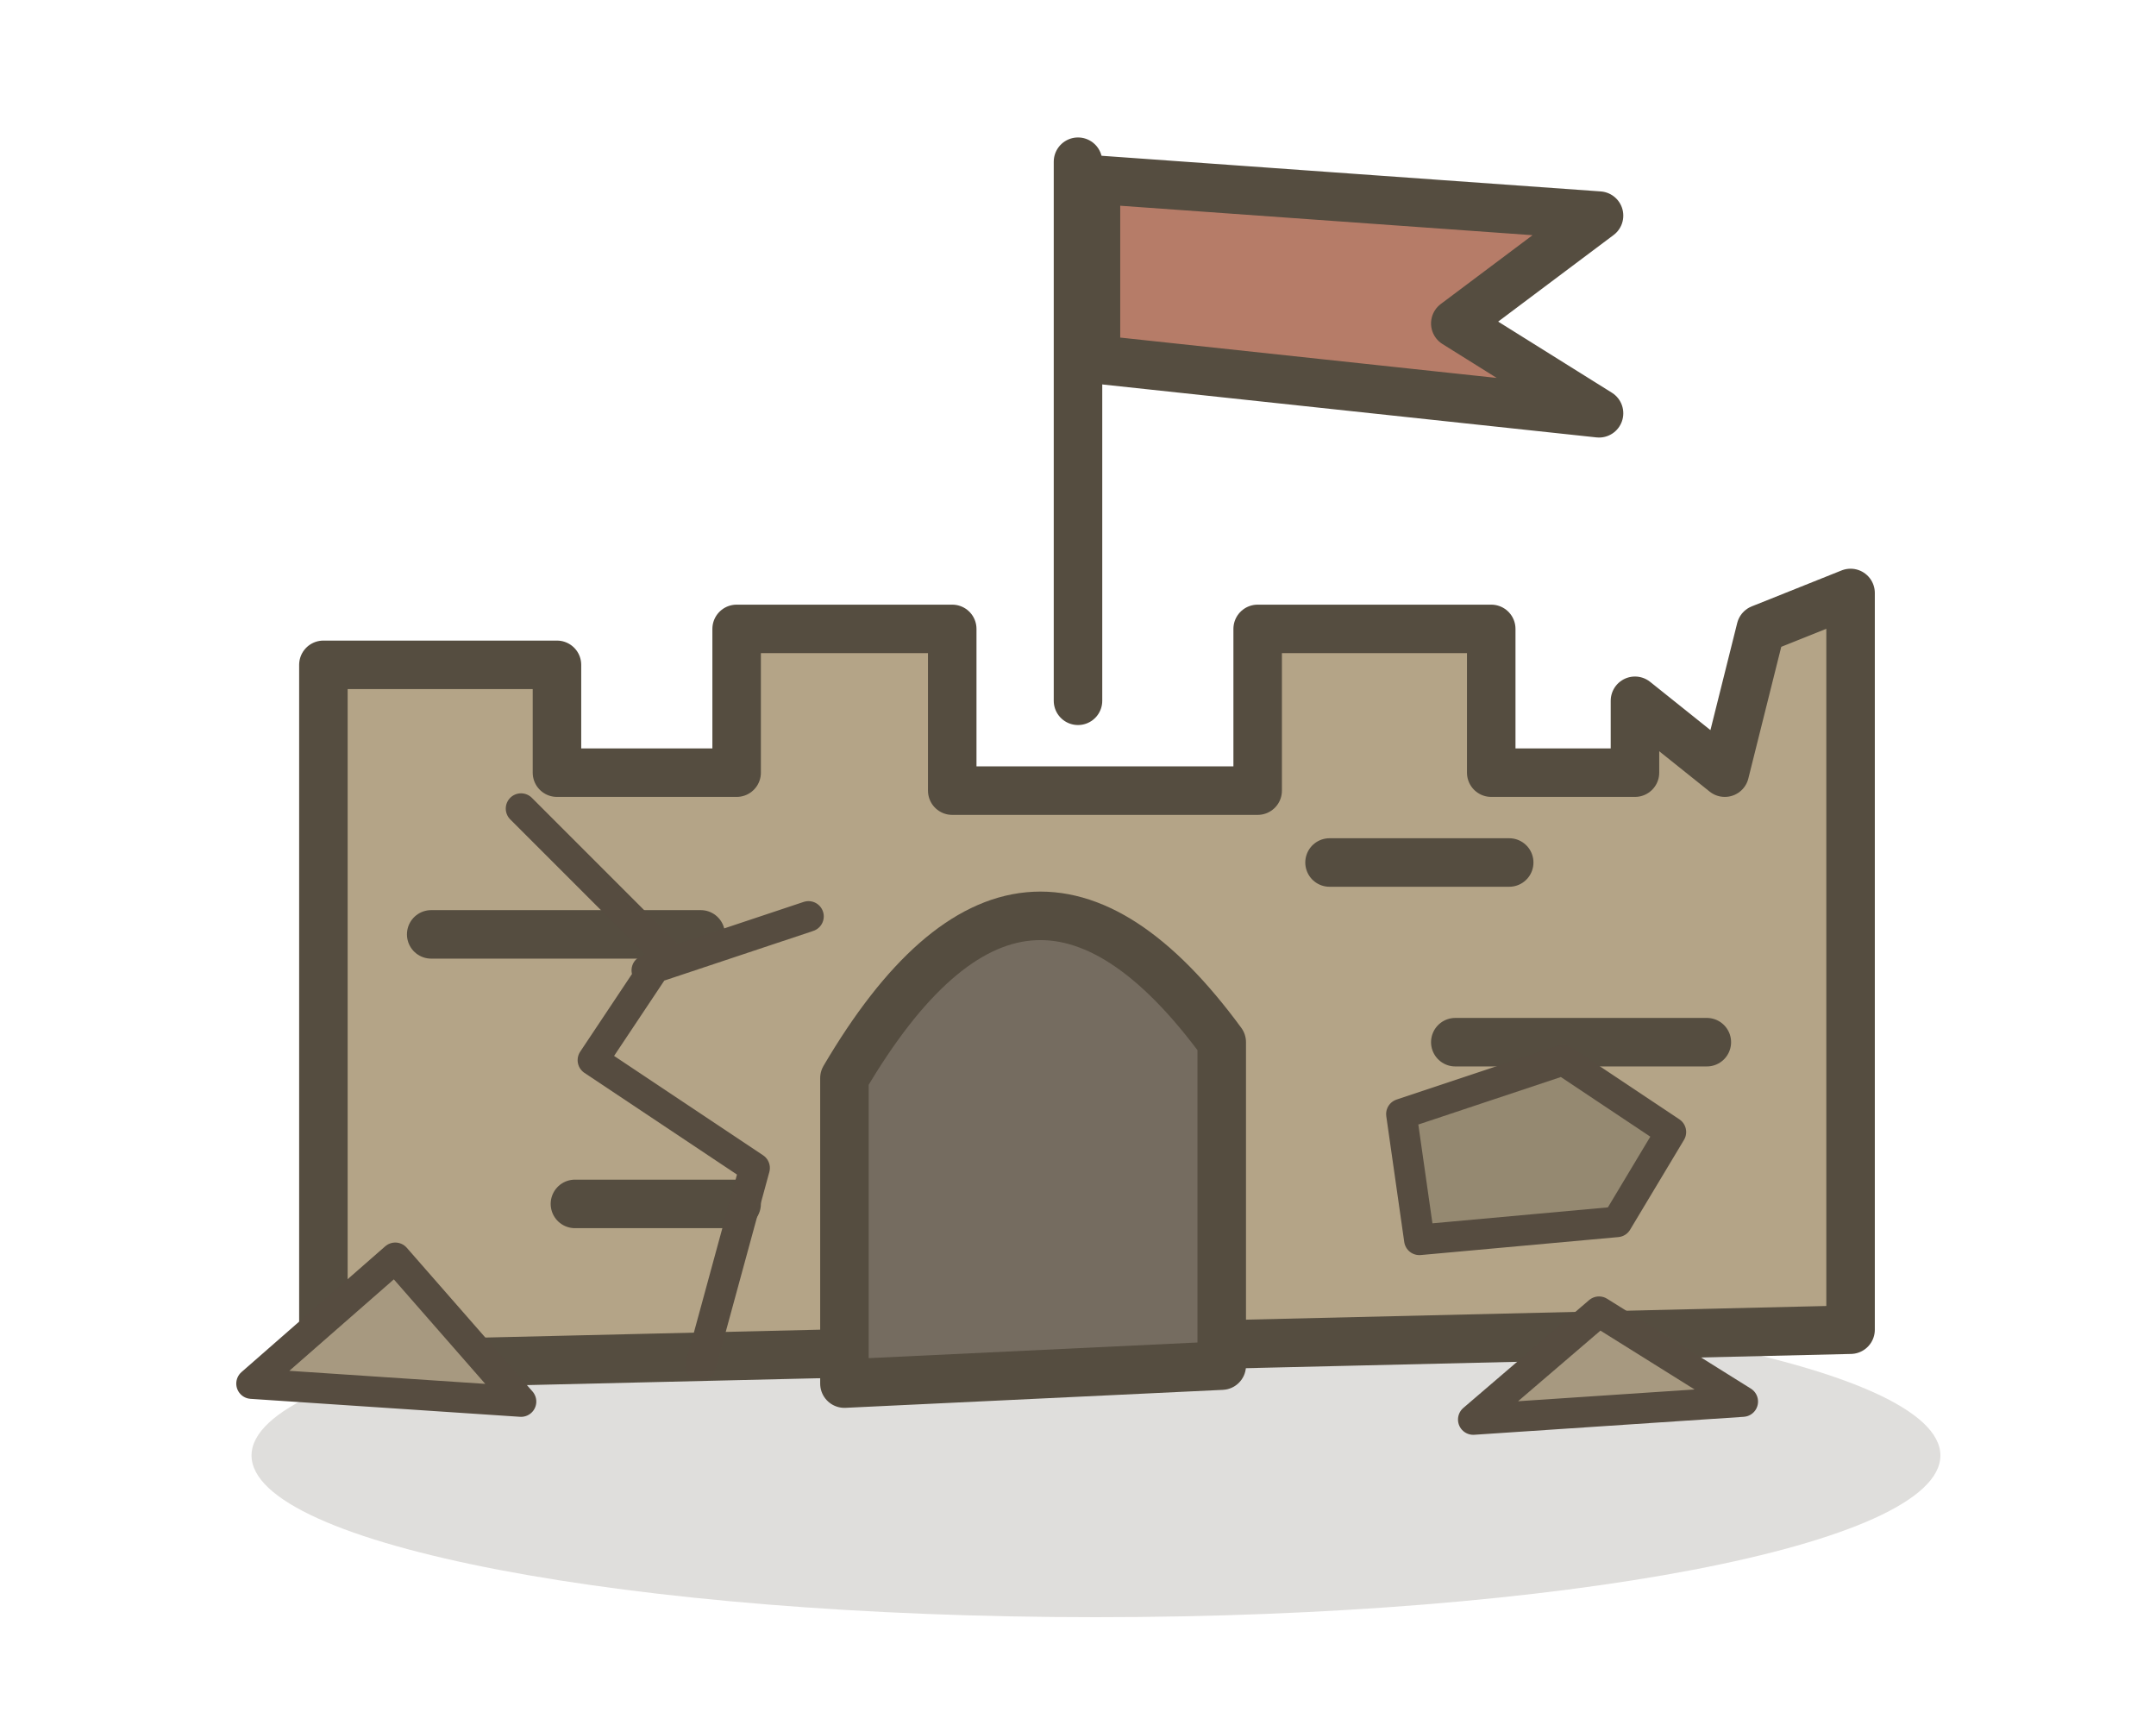
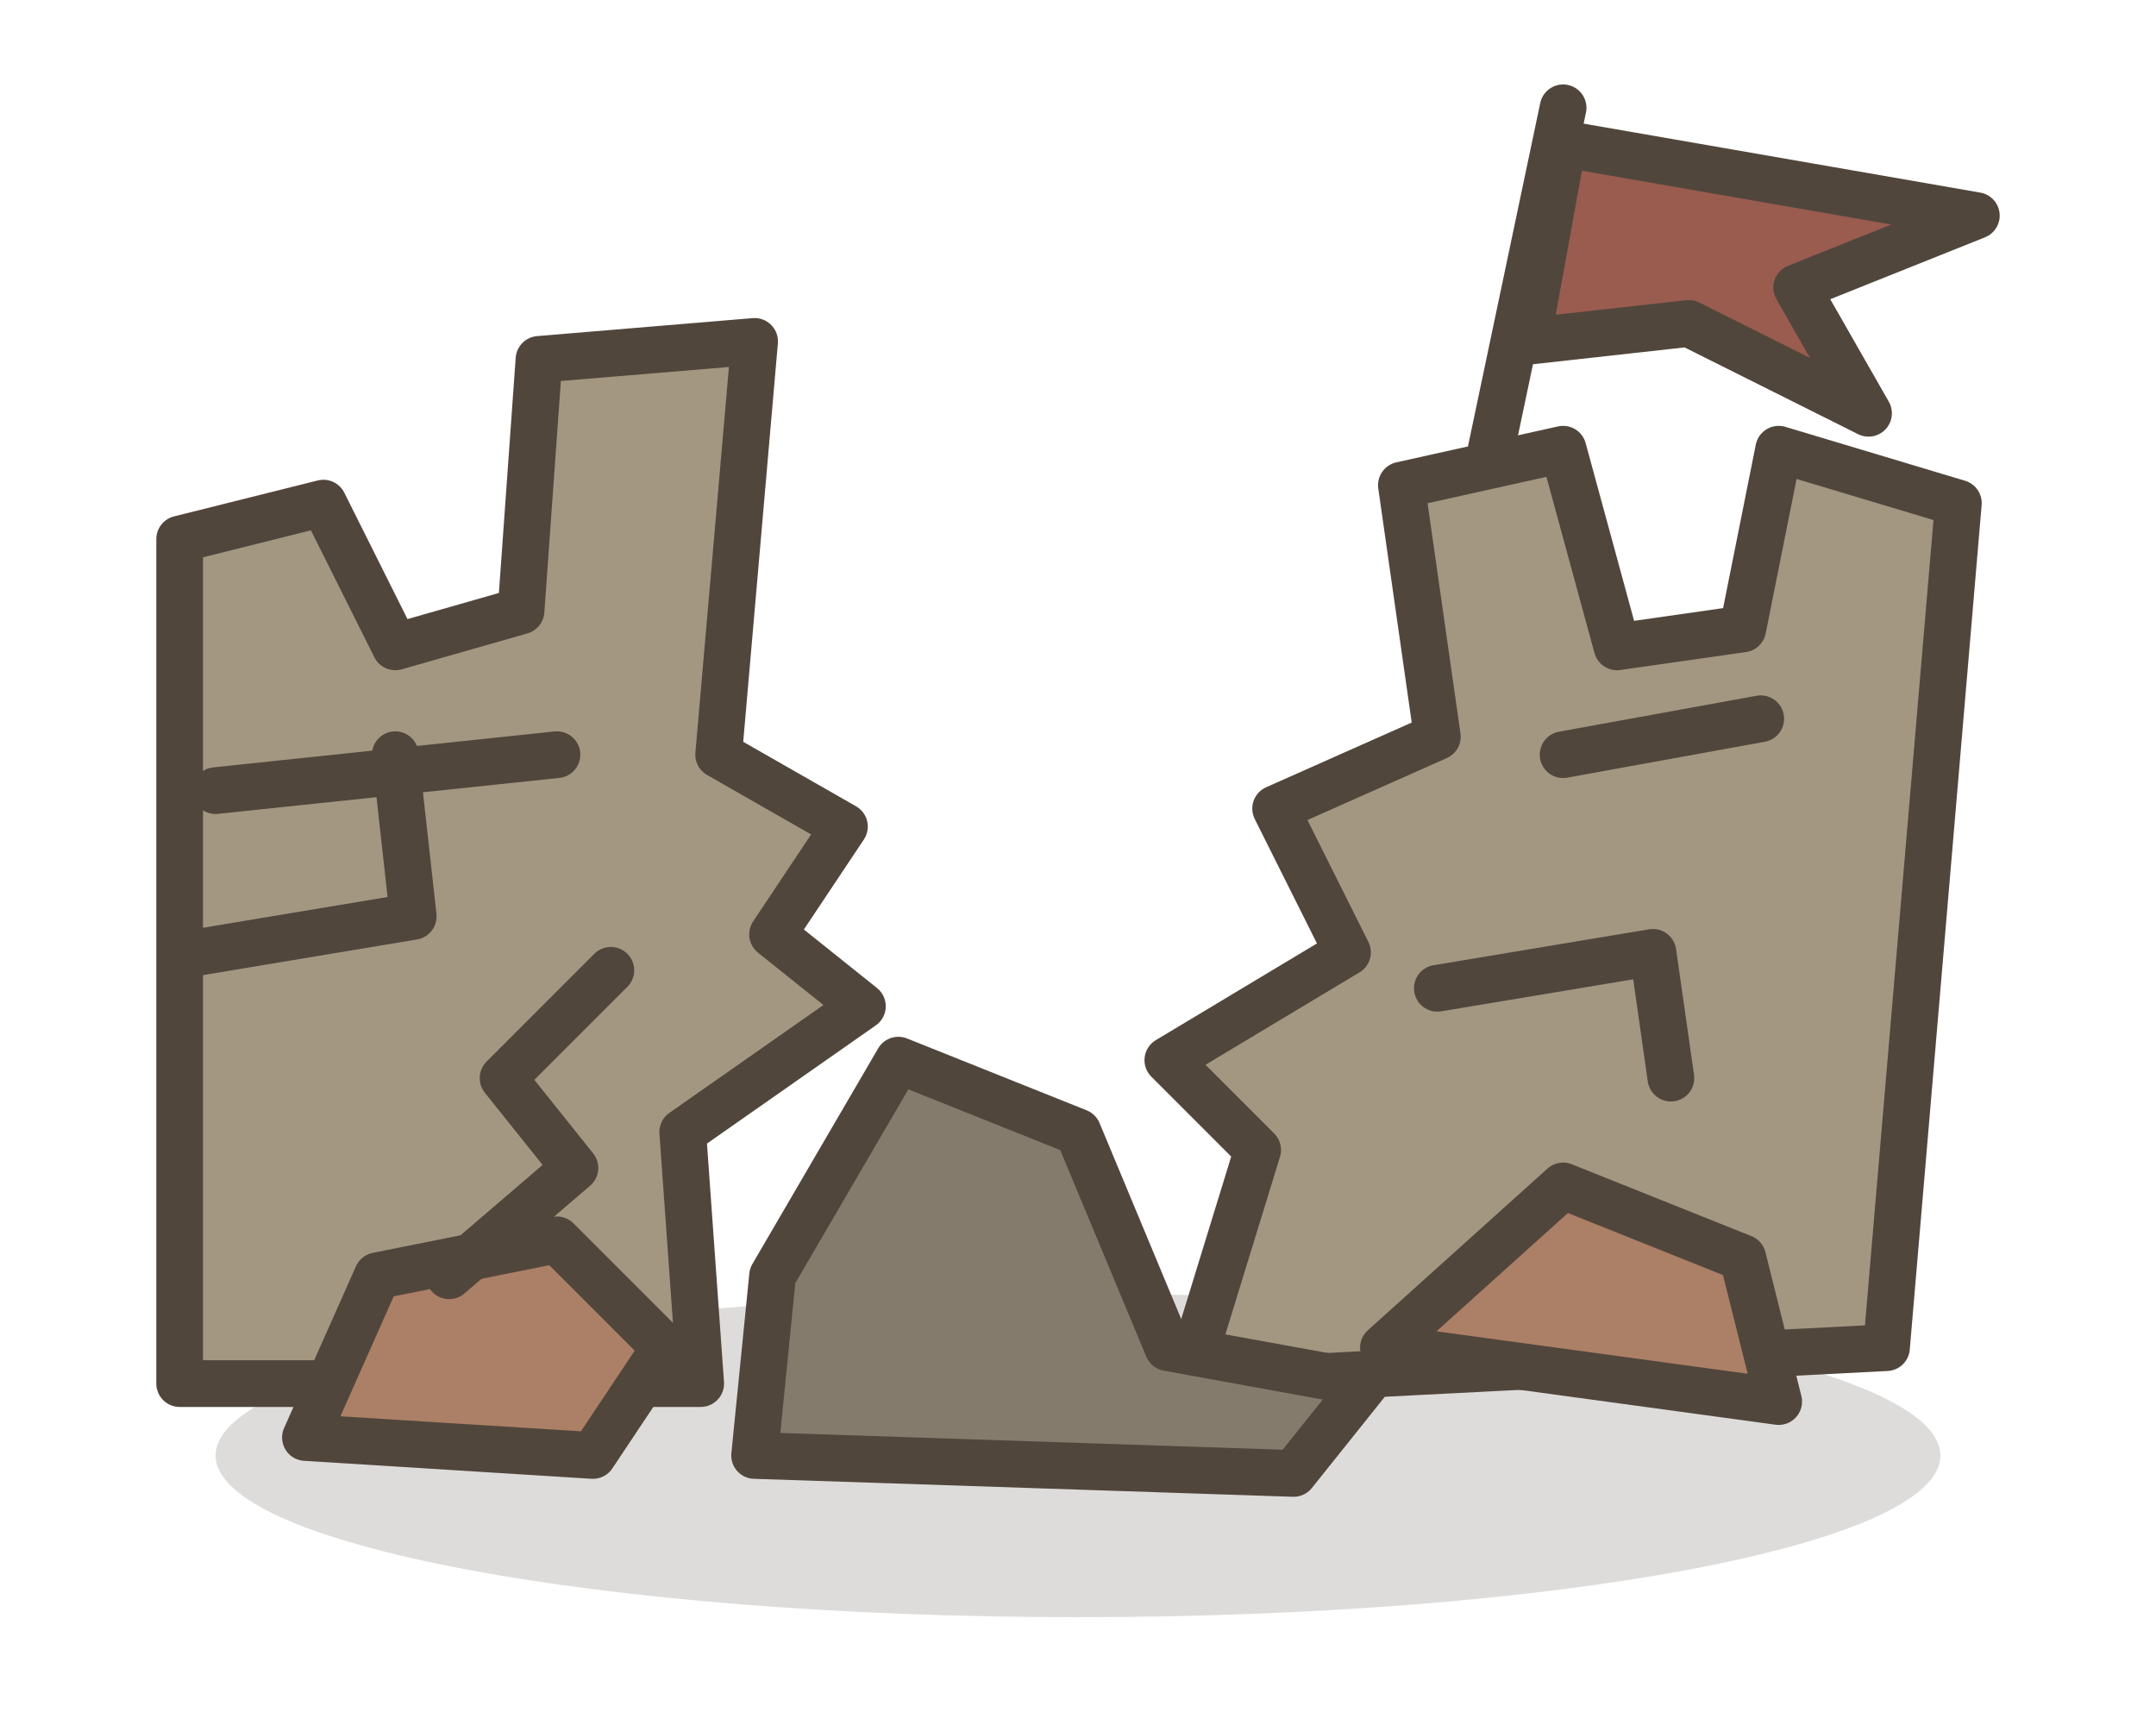
<svg xmlns="http://www.w3.org/2000/svg" width="120" height="96" viewBox="0 0 120 96">
-   <ellipse cx="61" cy="81" rx="47" ry="9" fill="#50483b" opacity=".18" />
-   <g stroke="#554d40" stroke-width="2.7" stroke-linejoin="round" stroke-linecap="round">
-     <path d="M18 76V37h13v6h10v-8h12v9h17v-9h13v8h8V39l5 4 2-8 5-2v41z" fill="#b4a487" />
-     <path d="M47 77V60q10-17 21-2v18z" fill="#756c60" />
-     <path d="M24 52h15m42 6h14M32 67h9M74 48h10M60 39V9" fill="none" />
-     <path d="M61 10l28 2-8 6 8 5-28-3z" fill="#b67c68" />
-     <path d="m29 45 8 8-4 6 9 6-3 11m-3-22 9-3" fill="none" stroke="#564c40" stroke-width="1.7" />
-     <path d="m78 62 9-3 6 4-3 5-11 1z" fill="#958971" stroke="#564c40" stroke-width="1.7" />
-     <path d="m14 77 8-7 7 8zm68 2 7-6 8 5z" fill="#a79980" stroke="#564c40" stroke-width="1.7" />
+   <ellipse cx="60" cy="81" rx="48" ry="9" fill="#473f38" opacity=".18" />
+   <g stroke="#51463c" stroke-width="2.6" stroke-linejoin="round" stroke-linecap="round">
+     <path d="M10 77V30l8-2 4 8 7-2 1-14 12-1-2 23 7 4-4 6 5 4-10 7 1 14z" fill="#a39781" />
+     <path d="M66 77l4-13-5-5 10-6-4-8 9-4-2-14 9-2 3 11 7-1 2-10 10 3-4 47z" fill="#a39781" />
+     <path d="m43 71 7-12 10 4 5 12 11 2-4 5-30-1z" fill="#857b6c" />
+     <path d="m17 80 4-9 10-2 6 6-4 6zm60-5 10-9 10 4 2 8z" fill="#ac8066" />
+     <path d="m12 44 19-2m-9 0 1 9-12 2m23 1-6 6 4 5-7 6m62-29 11-2m-18 15 12-2 1 7m-10-35 4-19" fill="none" />
+     <path d="m87 8 23 4-10 4 4 7-10-5-9 1z" fill="#995c4f" />
  </g>
</svg>
